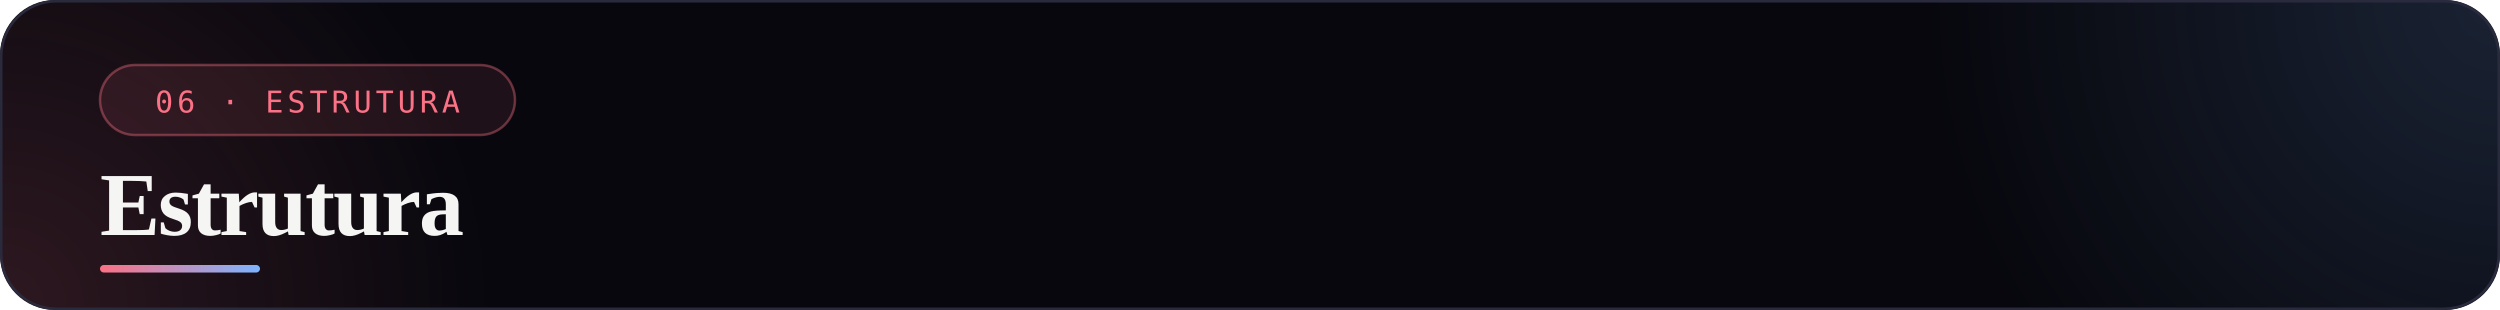
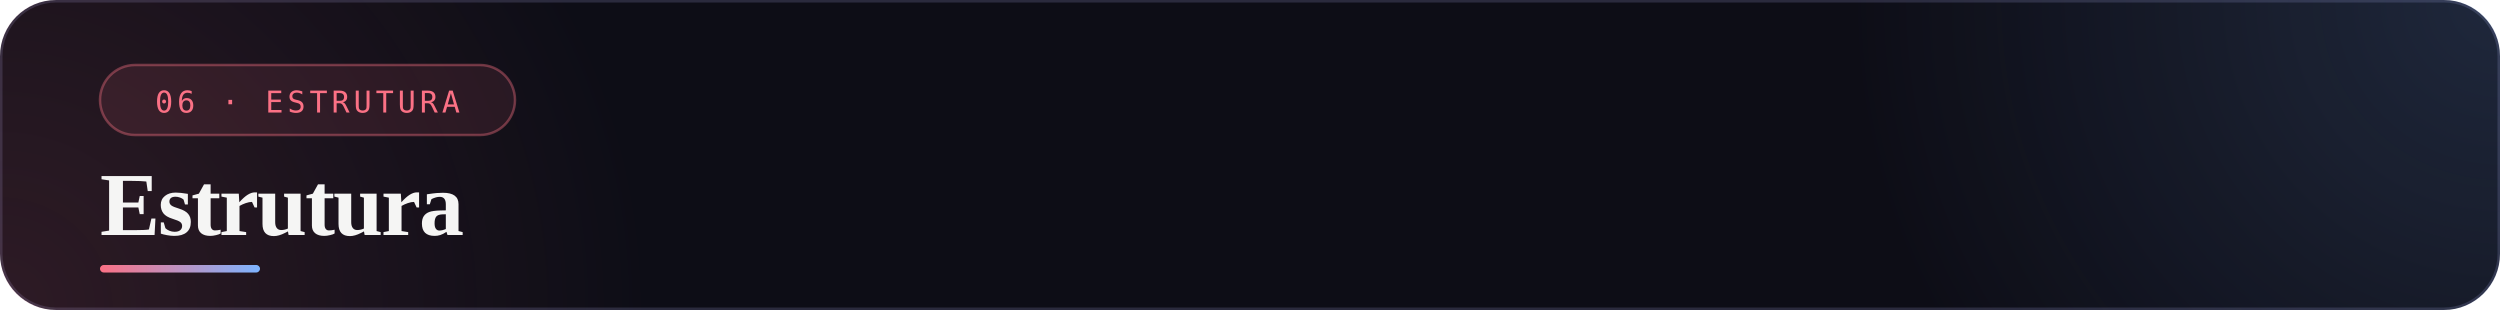
<svg xmlns="http://www.w3.org/2000/svg" width="1000" height="124" viewBox="0 0 1000 124" role="img" aria-label="06 · ESTRUTURA: Estrutura">
  <defs>
    <linearGradient id="g" x1="0" y1="0" x2="1" y2="0">
      <stop offset="0" stop-color="#fb7185" />
      <stop offset="1" stop-color="#7db4ff" />
    </linearGradient>
-     <radialGradient id="a">
+     <radialGradient id="h1" gradientUnits="userSpaceOnUse" cx="1000" cy="0" r="260">
      <stop offset="0" stop-color="#7db4ff" stop-opacity="0.16" />
      <stop offset="1" stop-color="#7db4ff" stop-opacity="0" />
    </radialGradient>
-     <radialGradient id="b">
-       <stop offset="0" stop-color="#fb7185" stop-opacity="0.16" />
+     <radialGradient id="h2" gradientUnits="userSpaceOnUse" cx="0" cy="124" r="260">
+       <stop offset="0" stop-color="#fb7185" stop-opacity="0.14" />
      <stop offset="1" stop-color="#fb7185" stop-opacity="0" />
    </radialGradient>
-     <clipPath id="c">
+     <clipPath id="k">
      <rect width="1000" height="124" rx="22" />
    </clipPath>
  </defs>
-   <g clip-path="url(#c)">
-     <rect width="1000" height="124" fill="#07070d" />
-     <circle cx="1000" cy="0" r="230" fill="url(#a)" />
-     <circle cx="0" cy="124" r="200" fill="url(#b)" />
+   <rect x="0.5" y="0.5" width="999" height="123" rx="22" fill="#0d0d16" stroke="#2a2a3d" />
+   <g clip-path="url(#k)">
+     <rect width="1000" height="124" fill="url(#h1)" />
+     <rect width="1000" height="124" fill="url(#h2)" />
  </g>
-   <rect x=".5" y=".5" width="999" height="123" rx="22" fill="none" stroke="#2a2a3d" />
-   <rect x="40" y="26" width="166" height="28" rx="14" fill="#fb7185" fill-opacity=".1" stroke="#fb7185" stroke-opacity=".38" />
+   <rect x="40" y="26" width="166" height="28" rx="14" fill="#fb7185" fill-opacity="0.10" stroke="#fb7185" stroke-opacity="0.38" />
  <text x="123" y="45" text-anchor="middle" font-family="'Cascadia Code',Menlo,Consolas,monospace" font-size="12" letter-spacing="1.6" fill="#fb7185">06 · ESTRUTURA</text>
  <text x="40" y="94" font-family="'Cormorant Garamond',Georgia,'Times New Roman',serif" font-size="36" font-weight="800" letter-spacing="-0.8" fill="#f5f5f4">Estrutura</text>
  <rect x="40" y="106" width="64" height="3" rx="1.5" fill="url(#g)" />
</svg>
